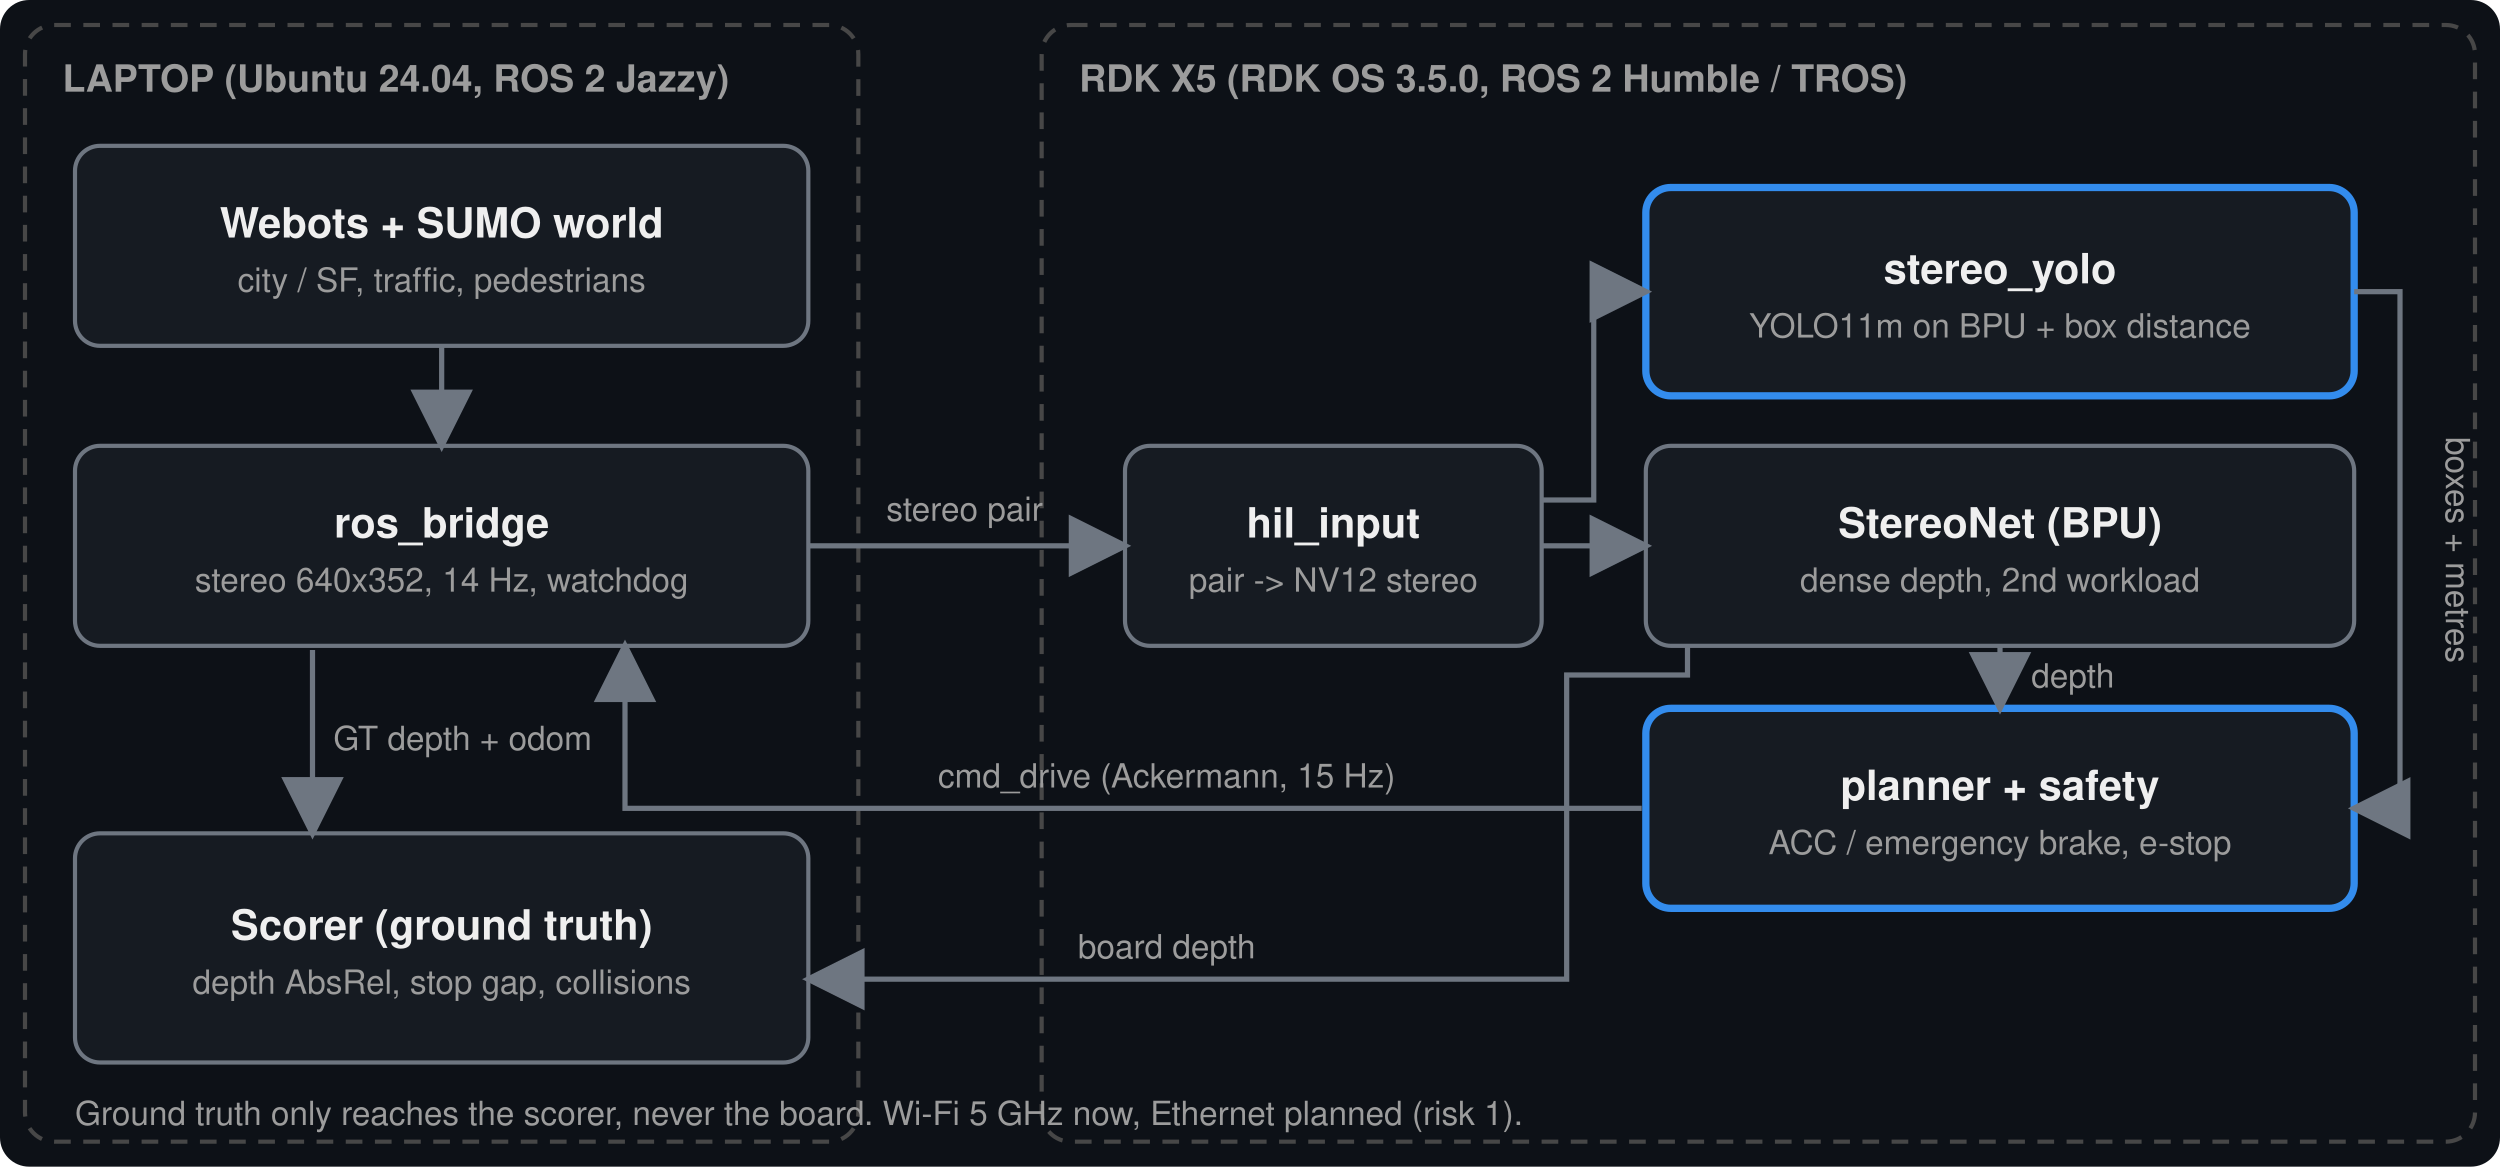
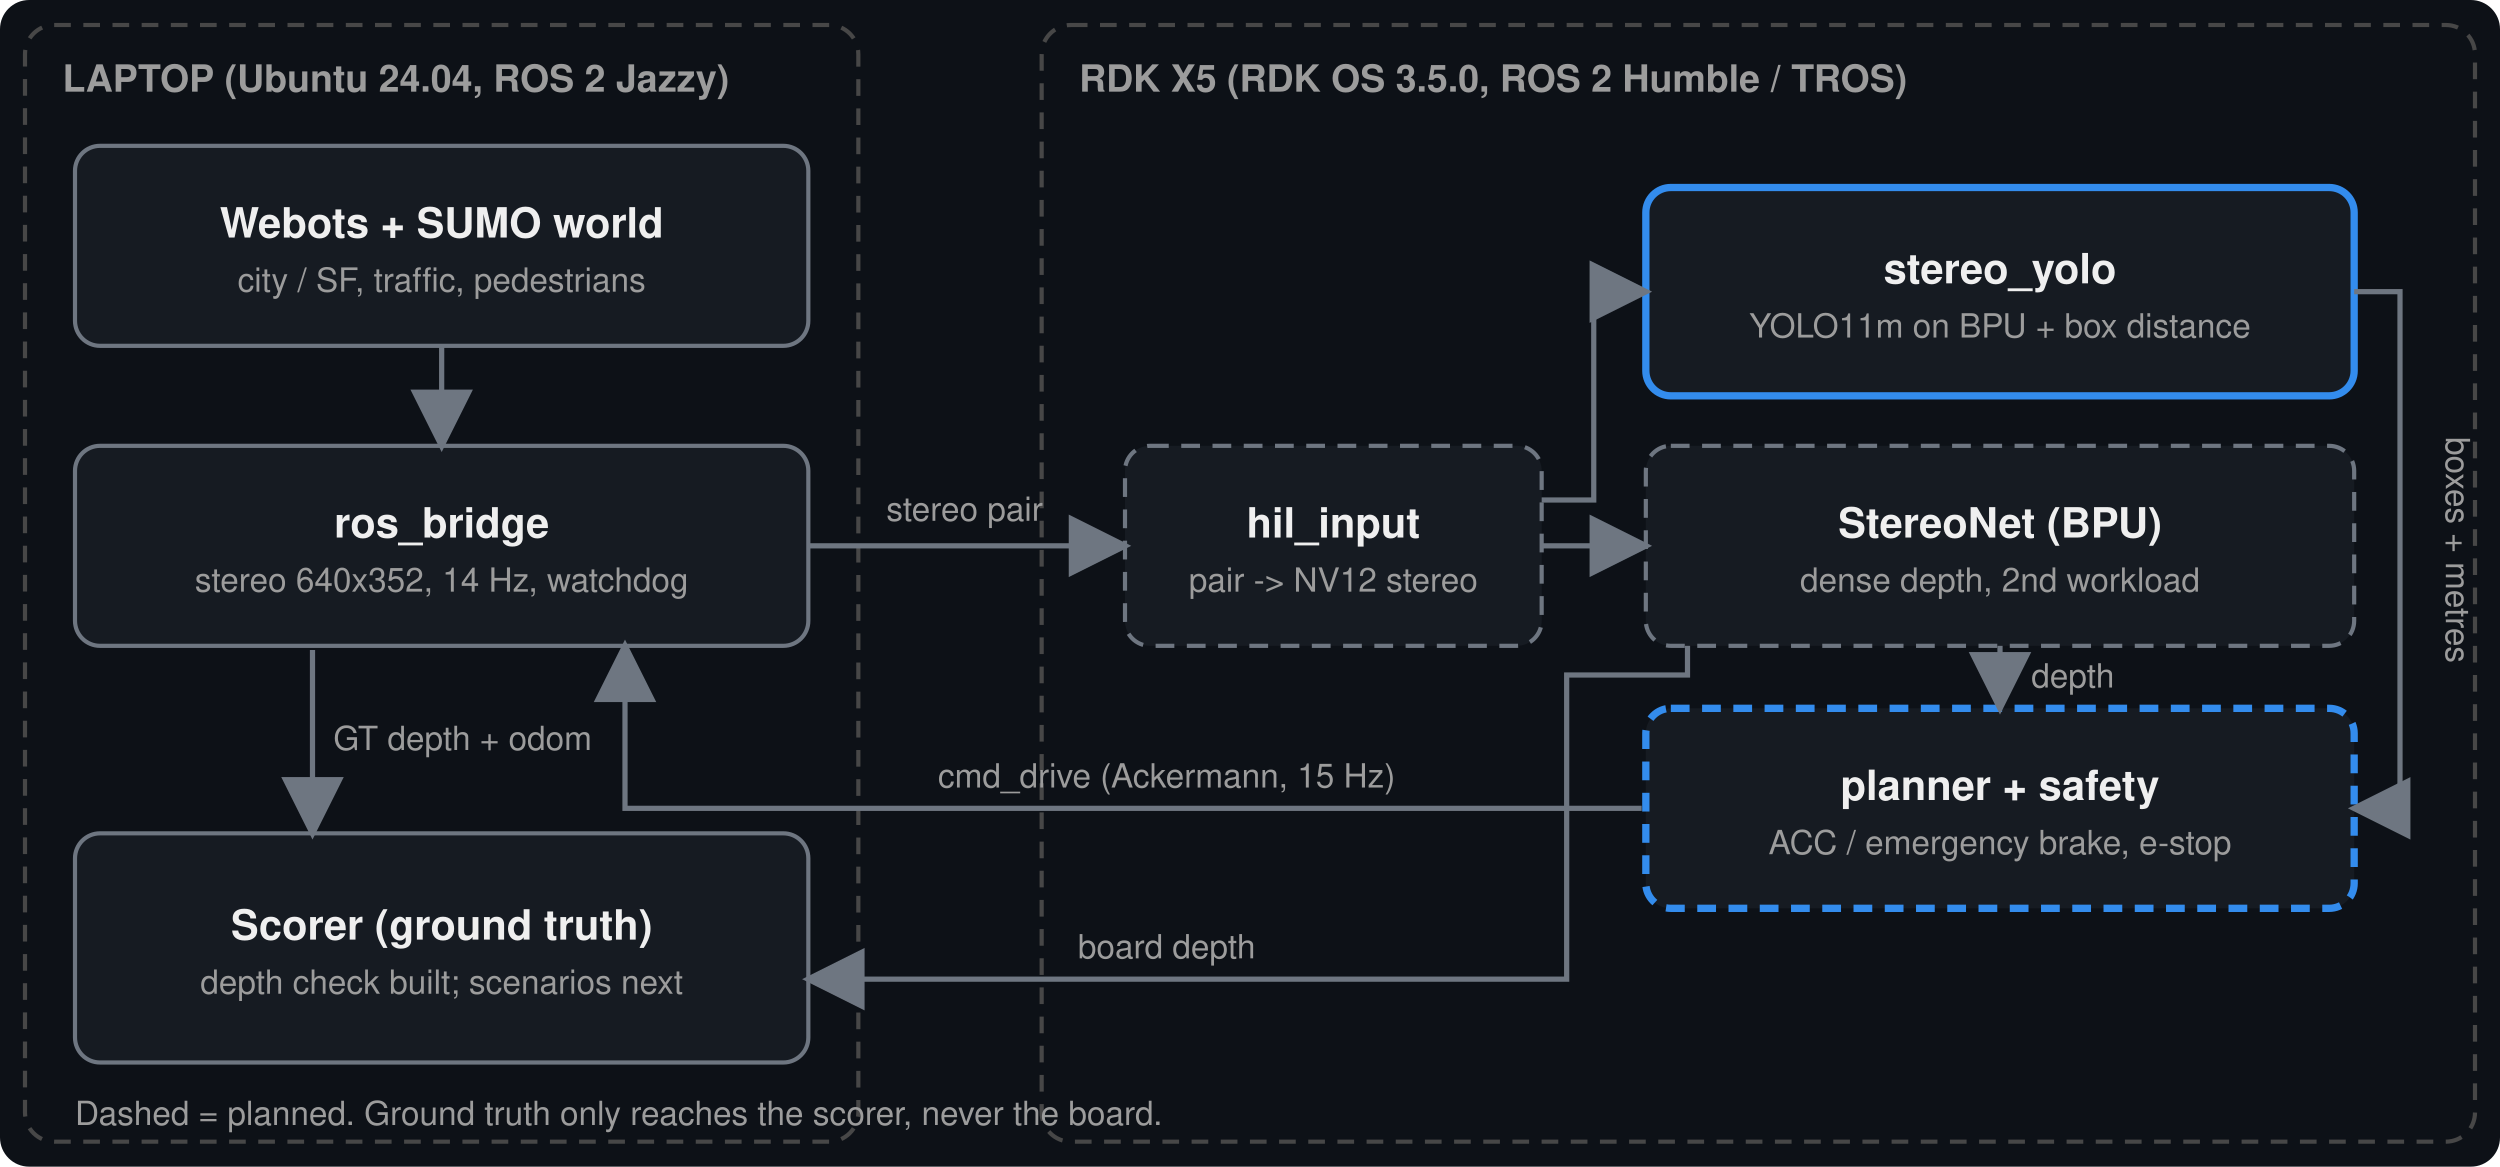
<svg xmlns="http://www.w3.org/2000/svg" width="1200" height="560" viewBox="0 0 1200 560" font-family="-apple-system,Segoe UI,Helvetica,Arial,sans-serif">
  <rect width="1200" height="560" rx="14" fill="#0d1117" />
  <defs>
    <marker id="a" markerWidth="12" markerHeight="12" refX="10" refY="6" orient="auto">
      <path d="M0,0 L12,6 L0,12 z" fill="#6e7681" />
    </marker>
  </defs>
  <rect x="12" y="12" width="400" height="536" rx="14" fill="none" stroke="#474747" stroke-width="2" stroke-dasharray="8 6" />
  <text x="30" y="44" font-size="18" font-weight="700" fill="#9c9c9c">LAPTOP  (Ubuntu 24.04, ROS 2 Jazzy)</text>
  <rect x="500" y="12" width="688" height="536" rx="14" fill="none" stroke="#474747" stroke-width="2" stroke-dasharray="8 6" />
  <text x="518" y="44" font-size="18" font-weight="700" fill="#9c9c9c">RDK X5  (RDK OS 3.5.0, ROS 2 Humble / TROS)</text>
  <rect x="36" y="70" width="352" height="96" rx="12" fill="#161b22" stroke="#6e7681" stroke-width="2" />
  <text x="212.0" y="114.0" font-size="20" font-weight="600" fill="#efefef" text-anchor="middle">Webots + SUMO world</text>
  <text x="212.0" y="140.0" font-size="16" fill="#9c9c9c" text-anchor="middle">city / SF, traffic, pedestrians</text>
  <rect x="36" y="214" width="352" height="96" rx="12" fill="#161b22" stroke="#6e7681" stroke-width="2" />
  <text x="212.0" y="258.0" font-size="20" font-weight="600" fill="#efefef" text-anchor="middle">ros_bridge</text>
  <text x="212.0" y="284.0" font-size="16" fill="#9c9c9c" text-anchor="middle">stereo 640x352, 14 Hz, watchdog</text>
  <rect x="36" y="400" width="352" height="110" rx="12" fill="#161b22" stroke="#6e7681" stroke-width="2" />
  <text x="212.0" y="451.0" font-size="20" font-weight="600" fill="#efefef" text-anchor="middle">Scorer (ground truth)</text>
-   <text x="212.0" y="477.0" font-size="16" fill="#9c9c9c" text-anchor="middle">depth AbsRel, stop gap, collisions</text>
-   <rect x="540" y="214" width="200" height="96" rx="12" fill="#161b22" stroke="#6e7681" stroke-width="2" />
+   <text x="212.0" y="477.0" font-size="16" fill="#9c9c9c" text-anchor="middle">depth check built; scenarios next</text>
+   <rect x="540" y="214" width="200" height="96" rx="12" fill="#161b22" stroke="#6e7681" stroke-width="2" stroke-dasharray="9 6" />
  <text x="640.0" y="258.0" font-size="20" font-weight="600" fill="#efefef" text-anchor="middle">hil_input</text>
  <text x="640.0" y="284.0" font-size="16" fill="#9c9c9c" text-anchor="middle">pair -&gt; NV12 stereo</text>
  <rect x="790" y="90" width="340" height="100" rx="12" fill="#161b22" stroke="#338ced" stroke-width="3.5" />
  <text x="960.0" y="136.0" font-size="20" font-weight="600" fill="#efefef" text-anchor="middle">stereo_yolo</text>
  <text x="960.0" y="162.0" font-size="16" fill="#9c9c9c" text-anchor="middle">YOLO11m on BPU + box distance</text>
-   <rect x="790" y="214" width="340" height="96" rx="12" fill="#161b22" stroke="#6e7681" stroke-width="2" />
+   <rect x="790" y="214" width="340" height="96" rx="12" fill="#161b22" stroke="#6e7681" stroke-width="2" stroke-dasharray="9 6" />
  <text x="960.0" y="258.0" font-size="20" font-weight="600" fill="#efefef" text-anchor="middle">StereoNet (BPU)</text>
  <text x="960.0" y="284.0" font-size="16" fill="#9c9c9c" text-anchor="middle">dense depth, 2nd workload</text>
-   <rect x="790" y="340" width="340" height="96" rx="12" fill="#161b22" stroke="#338ced" stroke-width="3.5" />
+   <rect x="790" y="340" width="340" height="96" rx="12" fill="#161b22" stroke="#338ced" stroke-width="3.5" stroke-dasharray="9 6" />
  <text x="960.0" y="384.0" font-size="20" font-weight="600" fill="#efefef" text-anchor="middle">planner + safety</text>
  <text x="960.0" y="410.0" font-size="16" fill="#9c9c9c" text-anchor="middle">ACC / emergency brake, e-stop</text>
  <path d="M212,166 L212,212" fill="none" stroke="#6e7681" stroke-width="2.5" marker-end="url(#a)" />
  <path d="M388,262 L538,262" fill="none" stroke="#6e7681" stroke-width="2.5" marker-end="url(#a)" />
  <text x="463" y="250" font-size="16" fill="#9c9c9c" text-anchor="middle">stereo pair</text>
  <path d="M740,240 L765,240 L765,140 L788,140" fill="none" stroke="#6e7681" stroke-width="2.5" marker-end="url(#a)" />
  <path d="M740,262 L788,262" fill="none" stroke="#6e7681" stroke-width="2.5" marker-end="url(#a)" />
  <path d="M1130,140 L1152,140 L1152,388 L1132,388" fill="none" stroke="#6e7681" stroke-width="2.5" marker-end="url(#a)" />
  <text x="1174" y="264" font-size="16" fill="#9c9c9c" text-anchor="middle" transform="rotate(90 1174 264)">boxes + metres</text>
  <path d="M960,310 L960,338" fill="none" stroke="#6e7681" stroke-width="2.5" marker-end="url(#a)" />
  <text x="975" y="330" font-size="16" fill="#9c9c9c" text-anchor="start">depth</text>
  <path d="M788,388 L300,388 L300,312" fill="none" stroke="#6e7681" stroke-width="2.5" marker-end="url(#a)" />
  <text x="560" y="378" font-size="16" fill="#9c9c9c" text-anchor="middle">cmd_drive (Ackermann, 15 Hz)</text>
  <path d="M150,312 L150,398" fill="none" stroke="#6e7681" stroke-width="2.5" marker-end="url(#a)" />
  <text x="160" y="360" font-size="16" fill="#9c9c9c" text-anchor="start">GT depth + odom</text>
  <path d="M810,310 L810,324 L752,324 L752,470 L390,470" fill="none" stroke="#6e7681" stroke-width="2.5" marker-end="url(#a)" />
  <text x="560" y="460" font-size="16" fill="#9c9c9c" text-anchor="middle">board depth</text>
-   <text x="36" y="540" font-size="16" fill="#9c9c9c">Ground truth only reaches the scorer, never the board. Wi-Fi 5 GHz now, Ethernet planned (risk 1).</text>
+   <text x="36" y="540" font-size="16" fill="#9c9c9c">Dashed = planned. Ground truth only reaches the scorer, never the board.</text>
</svg>
